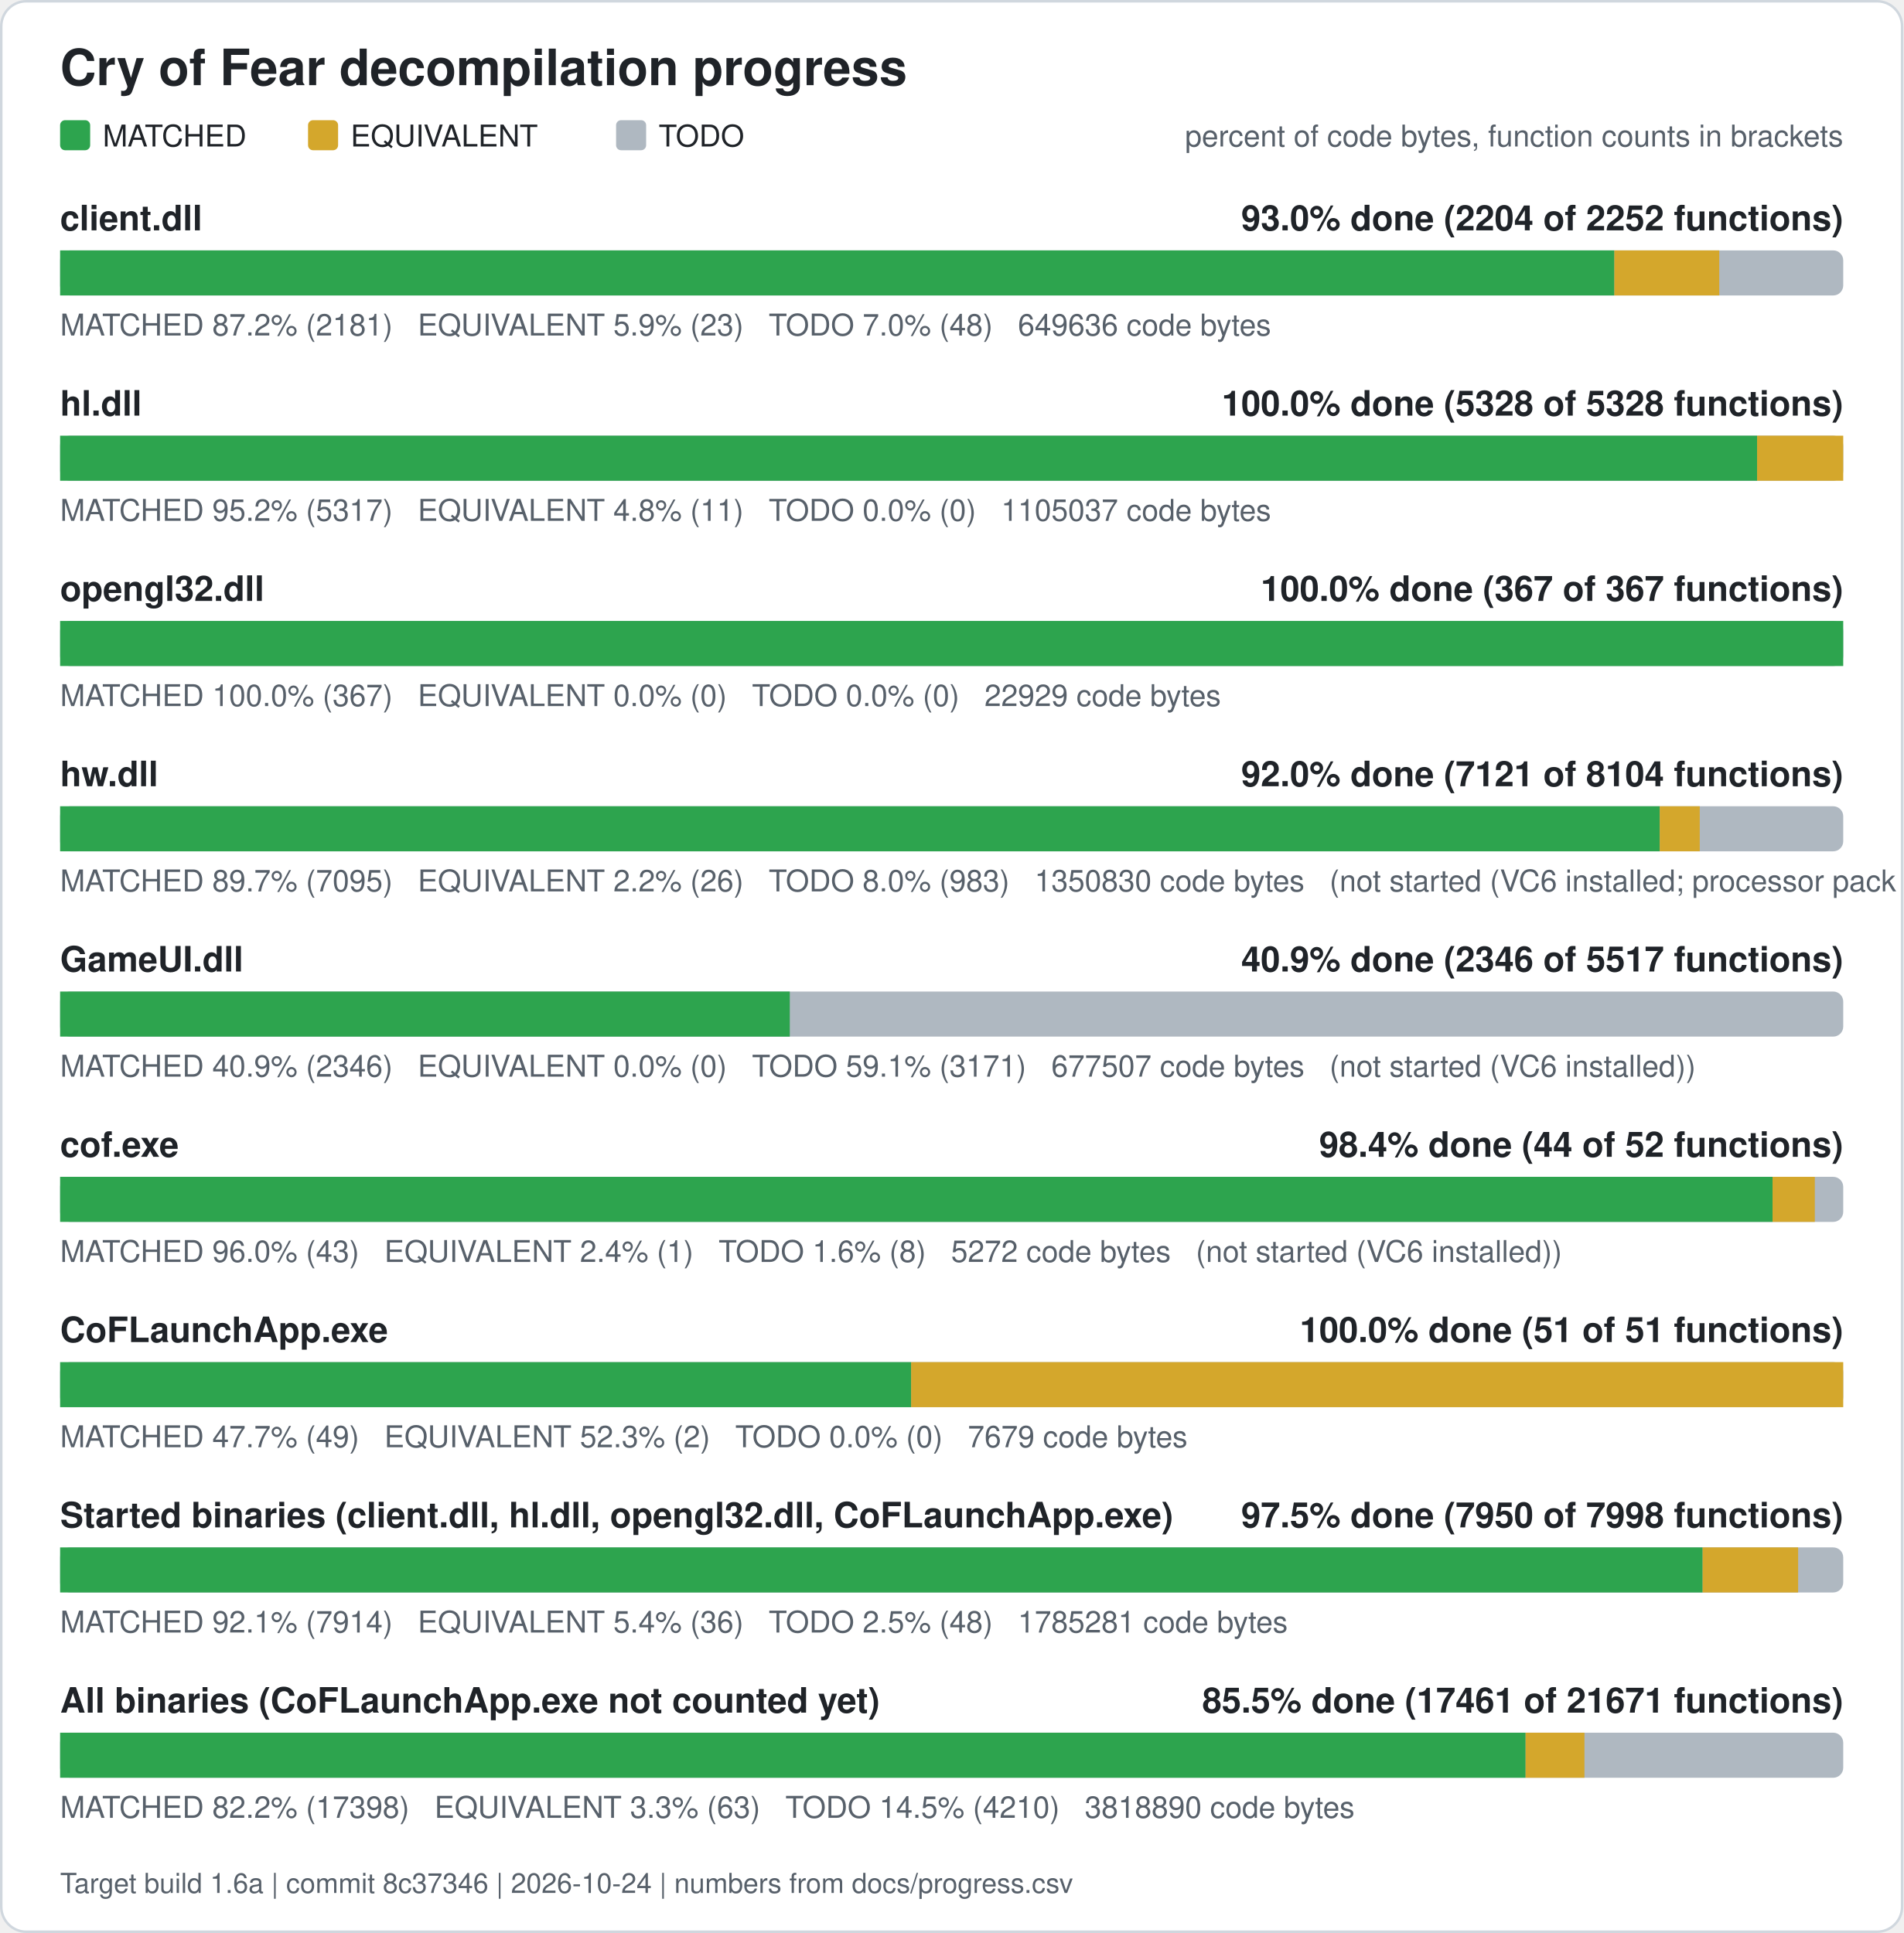
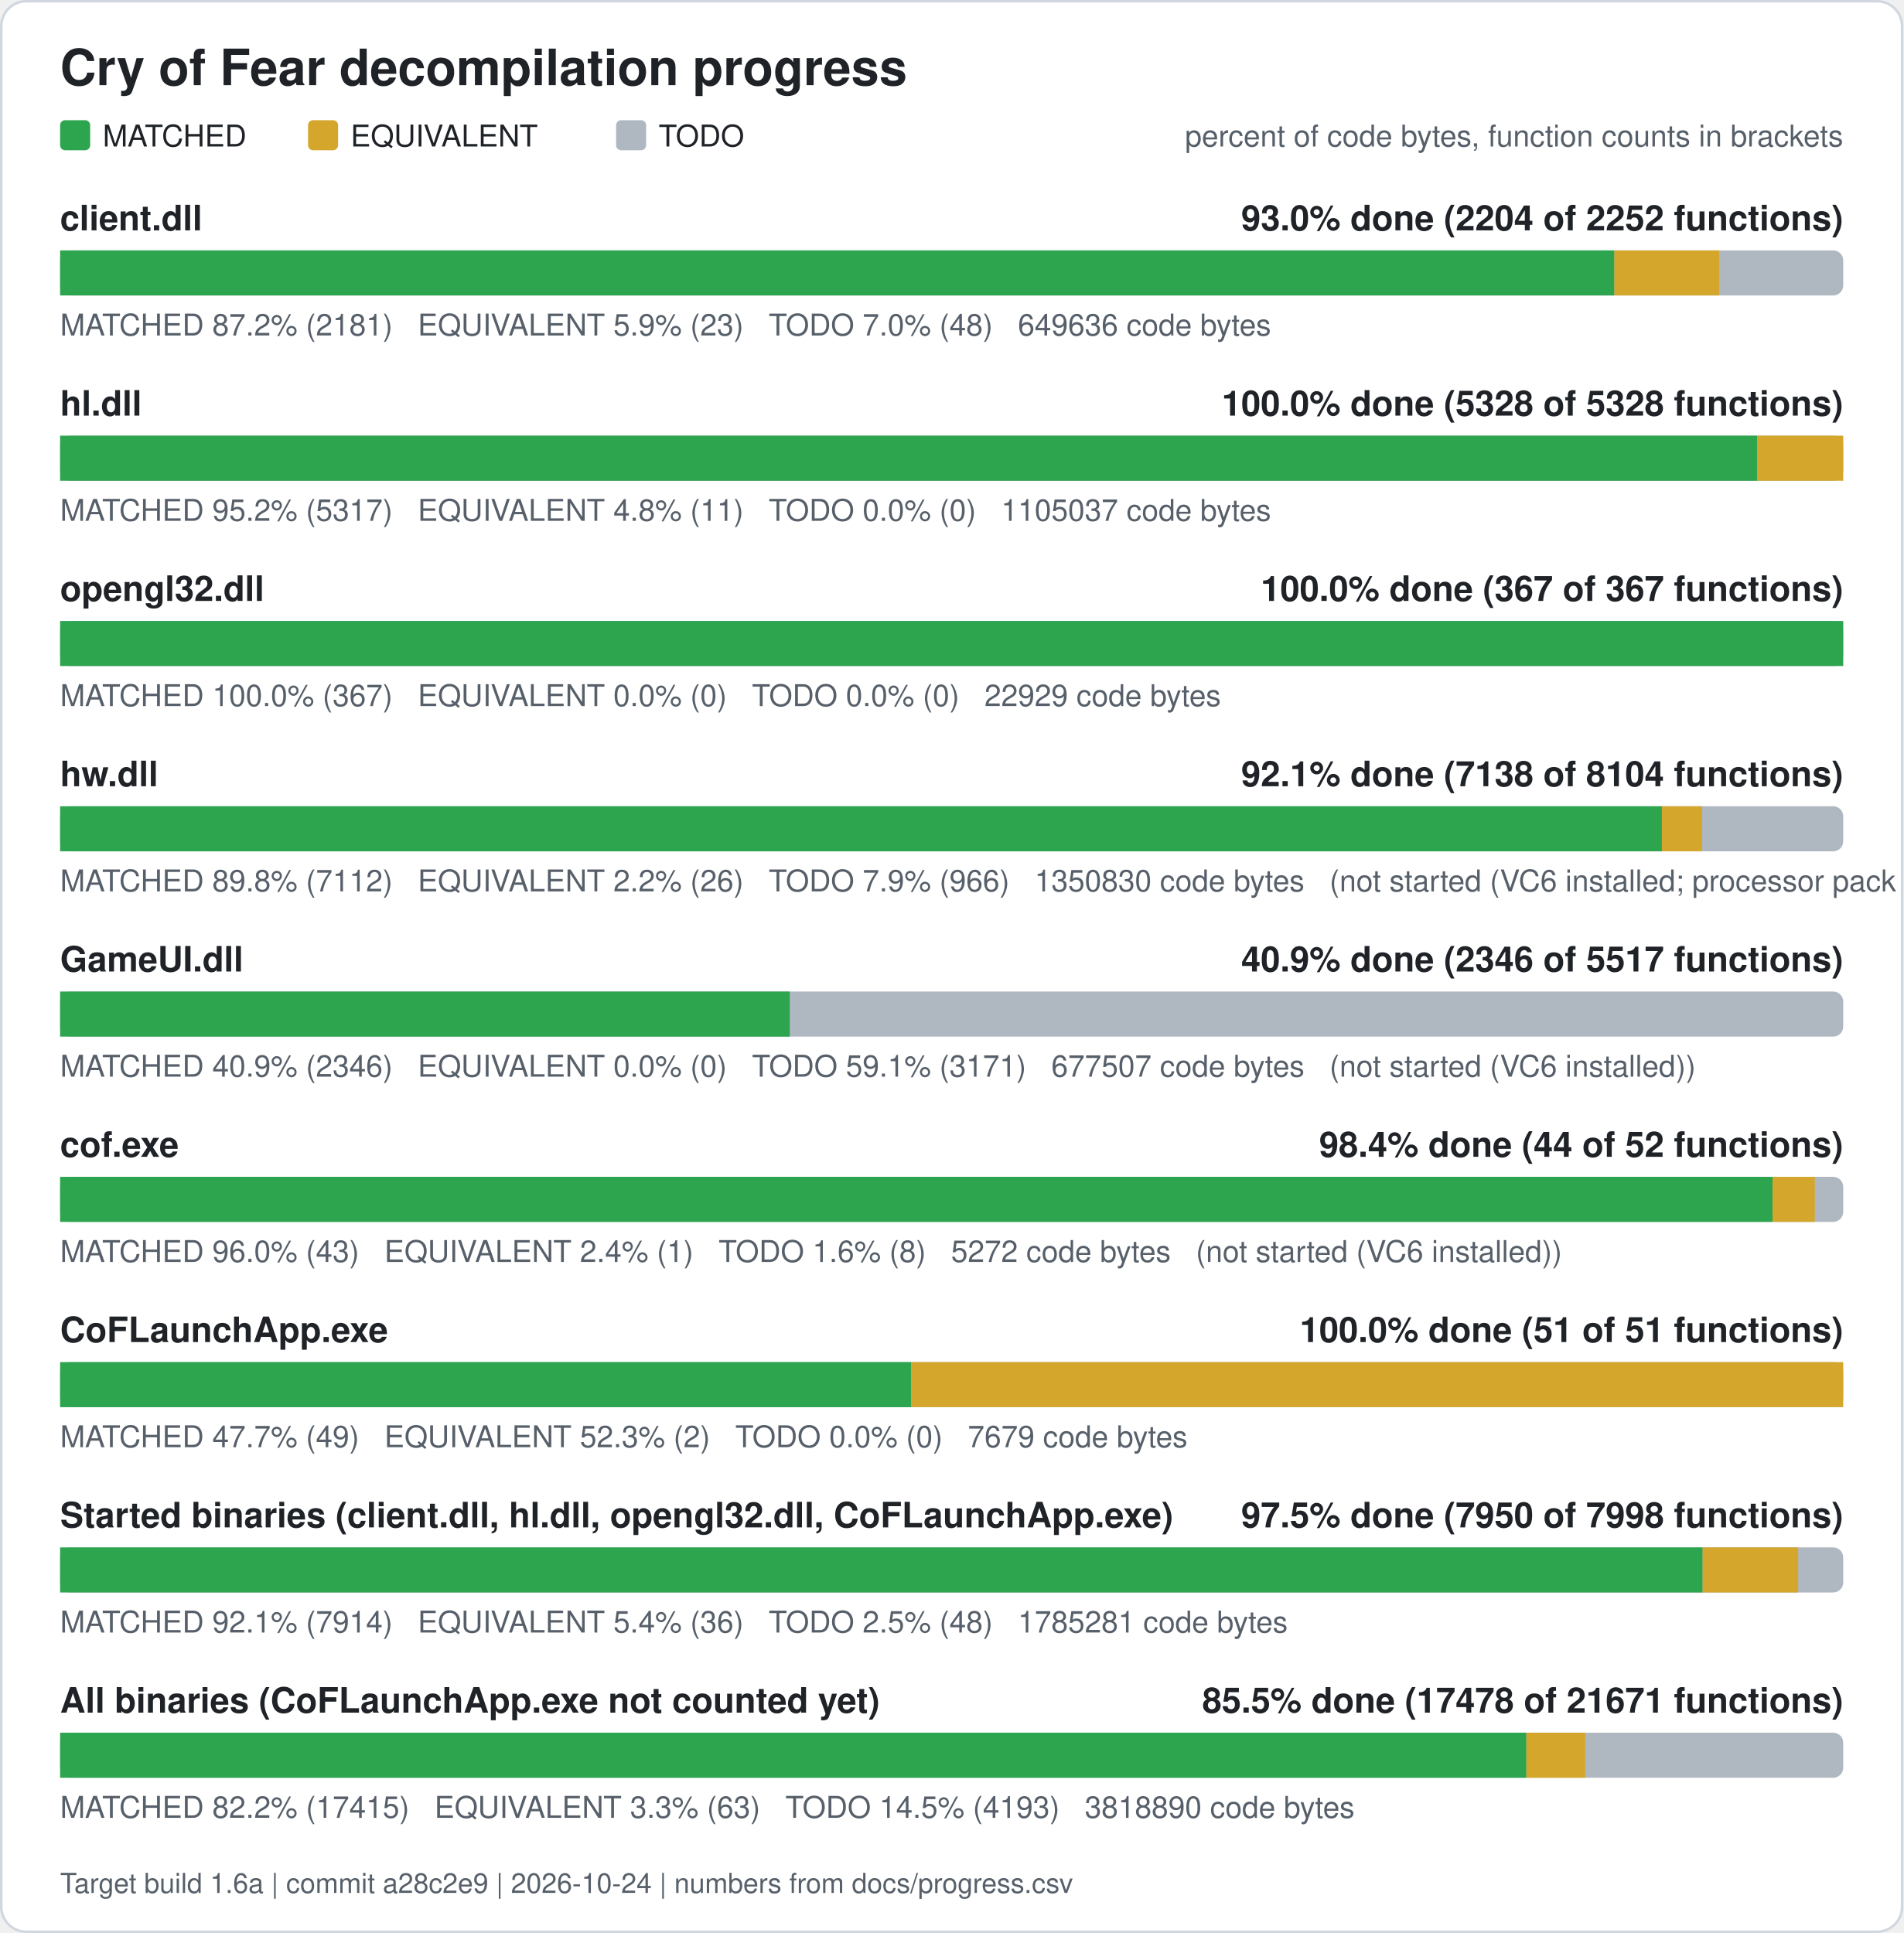
<svg xmlns="http://www.w3.org/2000/svg" width="760" height="772" viewBox="0 0 760 772" role="img" aria-label="Cry of Fear decompilation progress">
  <rect x="0.5" y="0.5" width="759" height="771" rx="10" fill="#ffffff" stroke="#d0d7de" />
  <text x="24" y="34" font-family="Segoe UI, Helvetica, Arial, sans-serif" font-size="20" font-weight="600" fill="#1f2328">Cry of Fear decompilation progress</text>
  <rect x="24" y="48" width="12" height="12" rx="2" fill="#2da44e" />
  <text x="41" y="58.5" font-family="Segoe UI, Helvetica, Arial, sans-serif" font-size="12" fill="#1f2328">MATCHED</text>
  <rect x="123" y="48" width="12" height="12" rx="2" fill="#d4a72c" />
  <text x="140" y="58.5" font-family="Segoe UI, Helvetica, Arial, sans-serif" font-size="12" fill="#1f2328">EQUIVALENT</text>
  <rect x="246" y="48" width="12" height="12" rx="2" fill="#afb8c1" />
  <text x="263" y="58.5" font-family="Segoe UI, Helvetica, Arial, sans-serif" font-size="12" fill="#1f2328">TODO</text>
  <text x="736" y="58.5" font-family="Segoe UI, Helvetica, Arial, sans-serif" font-size="12" fill="#57606a" text-anchor="end">percent of code bytes, function counts in brackets</text>
  <text x="24" y="92" font-family="Segoe UI, Helvetica, Arial, sans-serif" font-size="14" font-weight="600" fill="#1f2328">client.dll</text>
  <text x="736" y="92" font-family="Segoe UI, Helvetica, Arial, sans-serif" font-size="14" font-weight="600" fill="#1f2328" text-anchor="end">93.0% done (2204 of 2252 functions)</text>
  <rect x="24" y="100" width="712" height="18" rx="4" fill="#afb8c1" />
  <rect x="24.00" y="100" width="620.61" height="18" fill="#2da44e" />
  <rect x="644.61" y="100" width="41.89" height="18" fill="#d4a72c" />
  <text x="24" y="134" font-family="Segoe UI, Helvetica, Arial, sans-serif" font-size="12" fill="#57606a" xml:space="preserve">MATCHED 87.2% (2181)   EQUIVALENT 5.9% (23)   TODO 7.0% (48)   649636 code bytes</text>
  <text x="24" y="166" font-family="Segoe UI, Helvetica, Arial, sans-serif" font-size="14" font-weight="600" fill="#1f2328">hl.dll</text>
  <text x="736" y="166" font-family="Segoe UI, Helvetica, Arial, sans-serif" font-size="14" font-weight="600" fill="#1f2328" text-anchor="end">100.0% done (5328 of 5328 functions)</text>
  <rect x="24" y="174" width="712" height="18" rx="4" fill="#afb8c1" />
  <rect x="24.00" y="174" width="677.61" height="18" fill="#2da44e" />
  <rect x="701.61" y="174" width="34.39" height="18" fill="#d4a72c" />
  <text x="24" y="208" font-family="Segoe UI, Helvetica, Arial, sans-serif" font-size="12" fill="#57606a" xml:space="preserve">MATCHED 95.2% (5317)   EQUIVALENT 4.8% (11)   TODO 0.0% (0)   1105037 code bytes</text>
  <text x="24" y="240" font-family="Segoe UI, Helvetica, Arial, sans-serif" font-size="14" font-weight="600" fill="#1f2328">opengl32.dll</text>
  <text x="736" y="240" font-family="Segoe UI, Helvetica, Arial, sans-serif" font-size="14" font-weight="600" fill="#1f2328" text-anchor="end">100.0% done (367 of 367 functions)</text>
  <rect x="24" y="248" width="712" height="18" rx="4" fill="#afb8c1" />
  <rect x="24.00" y="248" width="712.00" height="18" fill="#2da44e" />
  <text x="24" y="282" font-family="Segoe UI, Helvetica, Arial, sans-serif" font-size="12" fill="#57606a" xml:space="preserve">MATCHED 100.0% (367)   EQUIVALENT 0.0% (0)   TODO 0.0% (0)   22929 code bytes</text>
  <text x="24" y="314" font-family="Segoe UI, Helvetica, Arial, sans-serif" font-size="14" font-weight="600" fill="#1f2328">hw.dll</text>
-   <text x="736" y="314" font-family="Segoe UI, Helvetica, Arial, sans-serif" font-size="14" font-weight="600" fill="#1f2328" text-anchor="end">92.0% done (7121 of 8104 functions)</text>
+   <text x="736" y="314" font-family="Segoe UI, Helvetica, Arial, sans-serif" font-size="14" font-weight="600" fill="#1f2328" text-anchor="end">92.1% done (7138 of 8104 functions)</text>
  <rect x="24" y="322" width="712" height="18" rx="4" fill="#afb8c1" />
-   <rect x="24.00" y="322" width="638.73" height="18" fill="#2da44e" />
-   <rect x="662.73" y="322" width="15.98" height="18" fill="#d4a72c" />
-   <text x="24" y="356" font-family="Segoe UI, Helvetica, Arial, sans-serif" font-size="12" fill="#57606a" xml:space="preserve">MATCHED 89.7% (7095)   EQUIVALENT 2.2% (26)   TODO 8.0% (983)   1350830 code bytes   (not started (VC6 installed; processor pack and VS 2005 objects need those compilers))</text>
+   <rect x="24.00" y="322" width="639.60" height="18" fill="#2da44e" />
+   <rect x="663.60" y="322" width="15.98" height="18" fill="#d4a72c" />
+   <text x="24" y="356" font-family="Segoe UI, Helvetica, Arial, sans-serif" font-size="12" fill="#57606a" xml:space="preserve">MATCHED 89.8% (7112)   EQUIVALENT 2.2% (26)   TODO 7.9% (966)   1350830 code bytes   (not started (VC6 installed; processor pack and VS 2005 objects need those compilers))</text>
  <text x="24" y="388" font-family="Segoe UI, Helvetica, Arial, sans-serif" font-size="14" font-weight="600" fill="#1f2328">GameUI.dll</text>
  <text x="736" y="388" font-family="Segoe UI, Helvetica, Arial, sans-serif" font-size="14" font-weight="600" fill="#1f2328" text-anchor="end">40.9% done (2346 of 5517 functions)</text>
  <rect x="24" y="396" width="712" height="18" rx="4" fill="#afb8c1" />
  <rect x="24.00" y="396" width="291.36" height="18" fill="#2da44e" />
  <text x="24" y="430" font-family="Segoe UI, Helvetica, Arial, sans-serif" font-size="12" fill="#57606a" xml:space="preserve">MATCHED 40.9% (2346)   EQUIVALENT 0.0% (0)   TODO 59.1% (3171)   677507 code bytes   (not started (VC6 installed))</text>
  <text x="24" y="462" font-family="Segoe UI, Helvetica, Arial, sans-serif" font-size="14" font-weight="600" fill="#1f2328">cof.exe</text>
  <text x="736" y="462" font-family="Segoe UI, Helvetica, Arial, sans-serif" font-size="14" font-weight="600" fill="#1f2328" text-anchor="end">98.4% done (44 of 52 functions)</text>
  <rect x="24" y="470" width="712" height="18" rx="4" fill="#afb8c1" />
  <rect x="24.00" y="470" width="683.77" height="18" fill="#2da44e" />
  <rect x="707.77" y="470" width="16.88" height="18" fill="#d4a72c" />
  <text x="24" y="504" font-family="Segoe UI, Helvetica, Arial, sans-serif" font-size="12" fill="#57606a" xml:space="preserve">MATCHED 96.0% (43)   EQUIVALENT 2.4% (1)   TODO 1.6% (8)   5272 code bytes   (not started (VC6 installed))</text>
  <text x="24" y="536" font-family="Segoe UI, Helvetica, Arial, sans-serif" font-size="14" font-weight="600" fill="#1f2328">CoFLaunchApp.exe</text>
  <text x="736" y="536" font-family="Segoe UI, Helvetica, Arial, sans-serif" font-size="14" font-weight="600" fill="#1f2328" text-anchor="end">100.0% done (51 of 51 functions)</text>
  <rect x="24" y="544" width="712" height="18" rx="4" fill="#afb8c1" />
  <rect x="24.00" y="544" width="339.82" height="18" fill="#2da44e" />
  <rect x="363.82" y="544" width="372.18" height="18" fill="#d4a72c" />
  <text x="24" y="578" font-family="Segoe UI, Helvetica, Arial, sans-serif" font-size="12" fill="#57606a" xml:space="preserve">MATCHED 47.7% (49)   EQUIVALENT 52.3% (2)   TODO 0.0% (0)   7679 code bytes</text>
  <text x="24" y="610" font-family="Segoe UI, Helvetica, Arial, sans-serif" font-size="14" font-weight="600" fill="#1f2328">Started binaries (client.dll, hl.dll, opengl32.dll, CoFLaunchApp.exe)</text>
  <text x="736" y="610" font-family="Segoe UI, Helvetica, Arial, sans-serif" font-size="14" font-weight="600" fill="#1f2328" text-anchor="end">97.5% done (7950 of 7998 functions)</text>
  <rect x="24" y="618" width="712" height="18" rx="4" fill="#afb8c1" />
  <rect x="24.00" y="618" width="655.86" height="18" fill="#2da44e" />
  <rect x="679.86" y="618" width="38.13" height="18" fill="#d4a72c" />
  <text x="24" y="652" font-family="Segoe UI, Helvetica, Arial, sans-serif" font-size="12" fill="#57606a" xml:space="preserve">MATCHED 92.1% (7914)   EQUIVALENT 5.4% (36)   TODO 2.5% (48)   1785281 code bytes</text>
  <text x="24" y="684" font-family="Segoe UI, Helvetica, Arial, sans-serif" font-size="14" font-weight="600" fill="#1f2328">All binaries (CoFLaunchApp.exe not counted yet)</text>
-   <text x="736" y="684" font-family="Segoe UI, Helvetica, Arial, sans-serif" font-size="14" font-weight="600" fill="#1f2328" text-anchor="end">85.5% done (17461 of 21671 functions)</text>
+   <text x="736" y="684" font-family="Segoe UI, Helvetica, Arial, sans-serif" font-size="14" font-weight="600" fill="#1f2328" text-anchor="end">85.5% done (17478 of 21671 functions)</text>
  <rect x="24" y="692" width="712" height="18" rx="4" fill="#afb8c1" />
-   <rect x="24.00" y="692" width="585.17" height="18" fill="#2da44e" />
-   <rect x="609.17" y="692" width="23.50" height="18" fill="#d4a72c" />
-   <text x="24" y="726" font-family="Segoe UI, Helvetica, Arial, sans-serif" font-size="12" fill="#57606a" xml:space="preserve">MATCHED 82.2% (17398)   EQUIVALENT 3.3% (63)   TODO 14.5% (4210)   3818890 code bytes</text>
-   <text x="24" y="756" font-family="Segoe UI, Helvetica, Arial, sans-serif" font-size="11" fill="#57606a">Target build 1.6a | commit 8c37346 | 2026-10-24 | numbers from docs/progress.csv</text>
+   <rect x="24.00" y="692" width="585.48" height="18" fill="#2da44e" />
+   <rect x="609.48" y="692" width="23.50" height="18" fill="#d4a72c" />
+   <text x="24" y="726" font-family="Segoe UI, Helvetica, Arial, sans-serif" font-size="12" fill="#57606a" xml:space="preserve">MATCHED 82.2% (17415)   EQUIVALENT 3.3% (63)   TODO 14.5% (4193)   3818890 code bytes</text>
+   <text x="24" y="756" font-family="Segoe UI, Helvetica, Arial, sans-serif" font-size="11" fill="#57606a">Target build 1.6a | commit a28c2e9 | 2026-10-24 | numbers from docs/progress.csv</text>
</svg>
